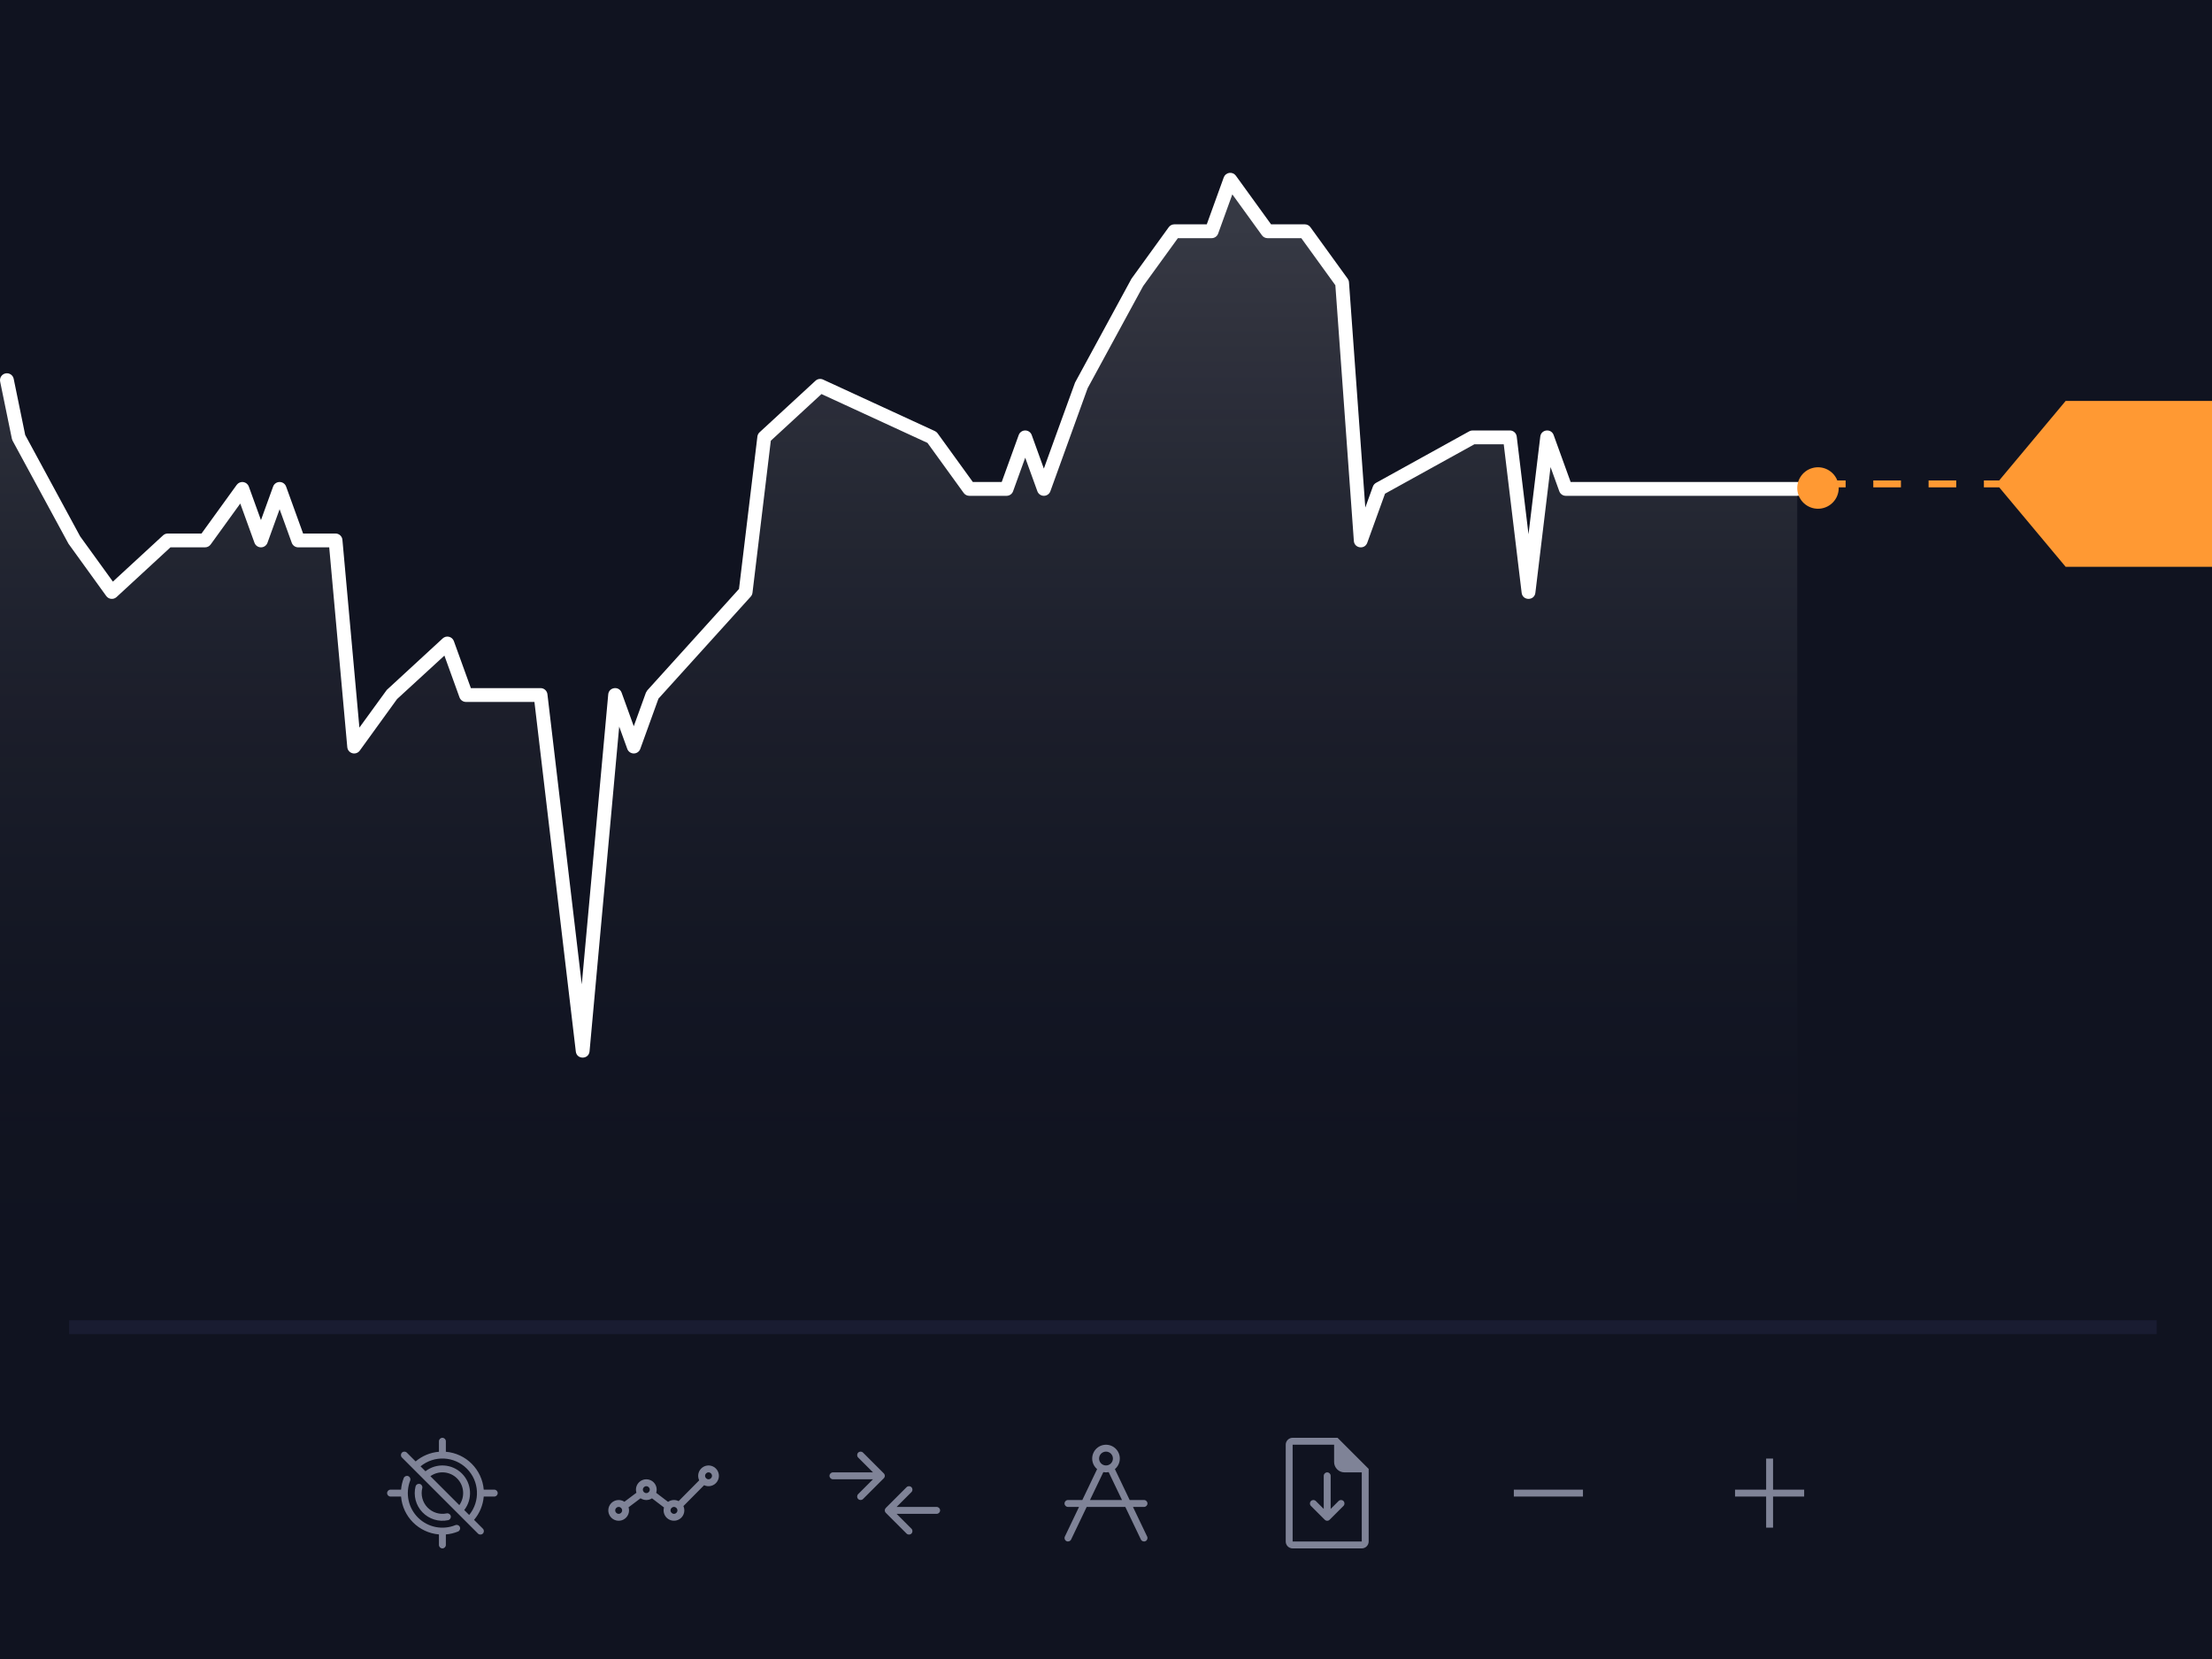
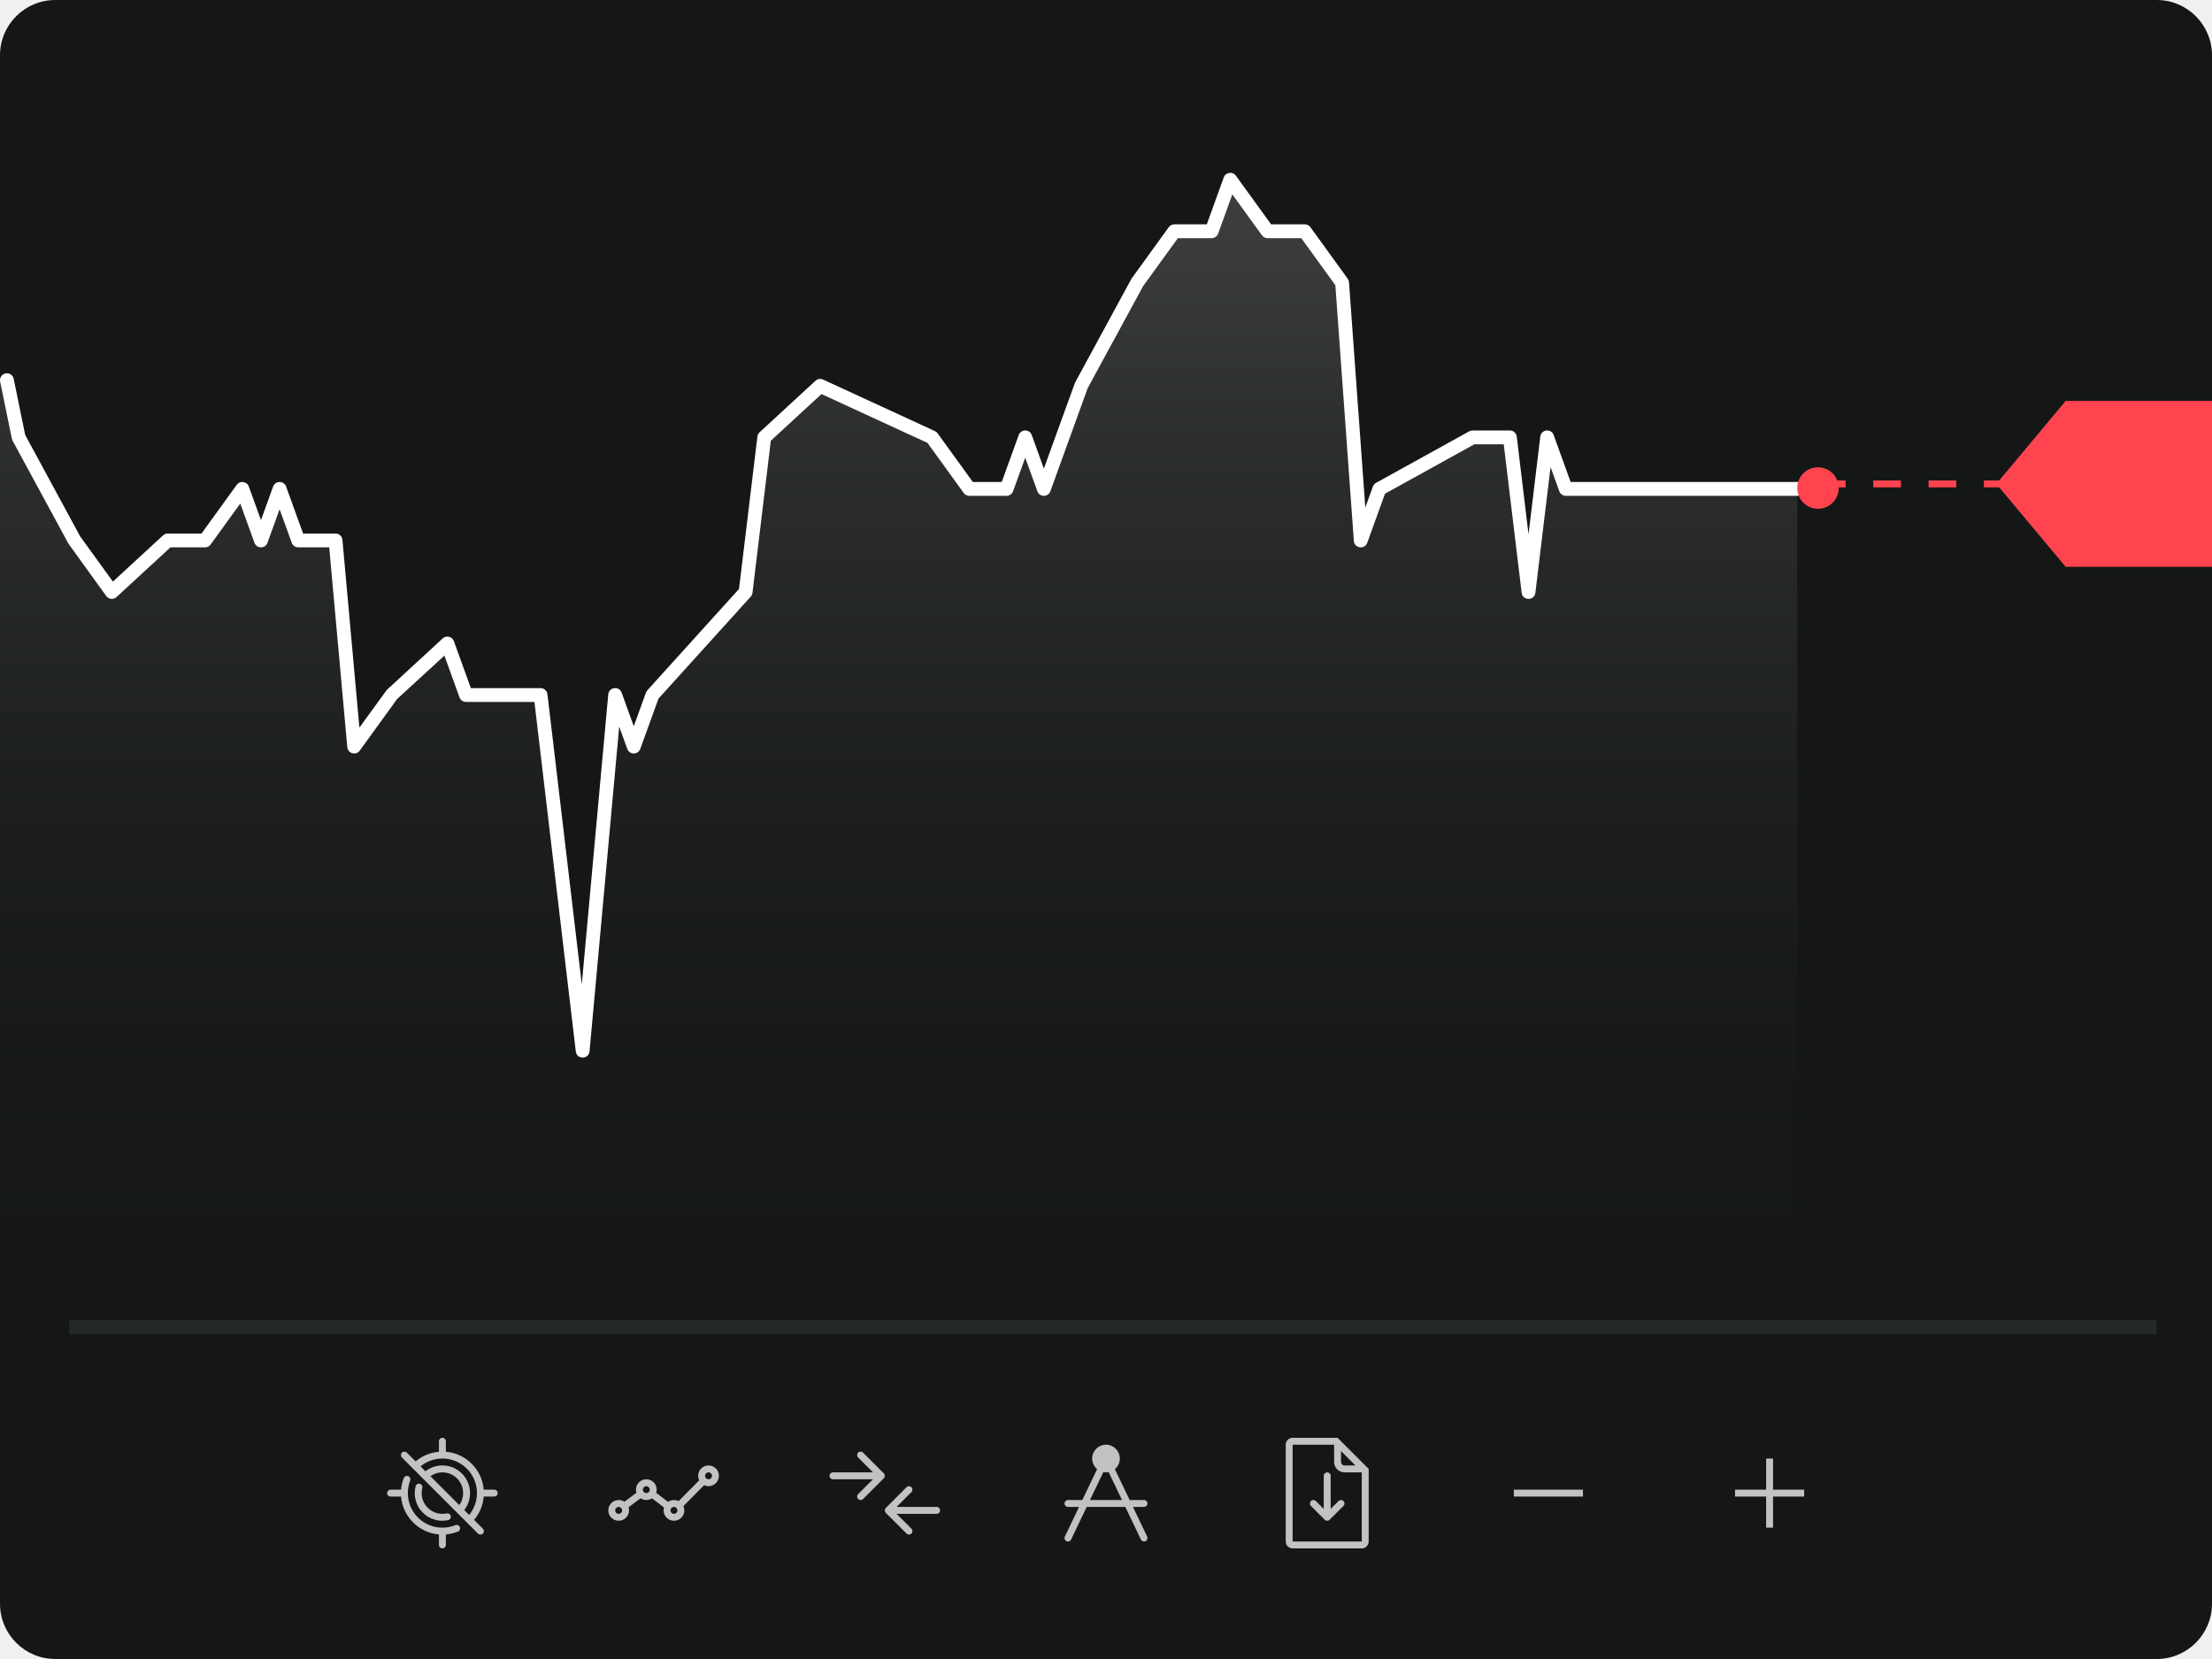
- <svg xmlns="http://www.w3.org/2000/svg" width="160" height="120">
+ <svg xmlns="http://www.w3.org/2000/svg" width="160px" height="120px" viewBox="0 0 160 120" version="1.1">
  <defs>
-     <linearGradient x1="50%" y1="97.164%" x2="50%" y2="3.828%" id="a">
+     <linearGradient x1="50%" y1="97.164%" x2="50%" y2="3.828%" id="linearGradient-1">
      <stop stop-color="#101320" stop-opacity="0" offset="0%" />
-       <stop stop-color="#FFF" stop-opacity=".16" offset="100%" />
+       <stop stop-color="#FFFFFF" stop-opacity="0.16" offset="100%" />
    </linearGradient>
  </defs>
-   <g fill="none" fill-rule="evenodd">
-     <path fill="#101320" fill-rule="nonzero" d="M0 0h160v120H0z" />
-     <path fill="url(#a)" d="M0 27.5l1.348 4.324 4.045 7.53 2.697 3.764 4.045-3.765h2.697l2.696-3.764 1.349 3.764 1.348-3.764 1.348 3.764h2.697l1.348 15.06 2.697-3.765 4.045-3.765 1.348 3.765h5.393l3.045 25.765 2.348-25.765 1.349 3.765 1.348-3.765 6.742-7.53 1.348-11.294 4.045-3.765 8.09 3.765 2.696 3.765h2.697l1.348-3.765 1.349 3.765 1.348-3.765 1.348-3.765 4.045-7.53 2.697-3.764h2.697L88.989 13l2.696 3.765h2.697l2.697 3.765 1.348 18.823 1.348-3.764 6.742-3.765h2.697l1.348 11.294 1.348-11.294 1.349 3.765H130V96H0z" />
-     <path d="M12.33 39.59l-3.9 3.597a.5.5 0 0 1-.744-.075L4.954 39.33.909 31.875l-.05-.138L.01 27.6a.5.5 0 1 1 .98-.2l.833 4.063 3.975 7.335 2.367 3.271 3.631-3.346a.5.5 0 0 1 .339-.132h2.441l2.547-3.52a.5.5 0 0 1 .875.123l.878 2.427.879-2.427a.5.5 0 0 1 .94 0l1.229 3.397h2.346a.5.5 0 0 1 .498.455l1.228 13.583 1.98-2.724 4.045-3.727a.5.5 0 0 1 .809.197l1.229 3.398H39.1a.5.5 0 0 1 .497.441l2.484 20.99 1.914-20.977c.049-.532.787-.627.969-.124l.878 2.427.878-2.427.1-.166 6.634-7.336 1.33-11.024a.5.5 0 0 1 .157-.308l4.045-3.728a.5.5 0 0 1 .548-.086l8.09 3.727a.5.5 0 0 1 .196.161l2.547 3.52h2.09l1.23-3.397a.5.5 0 0 1 .94 0l.878 2.428.878-2.428 1.379-3.795 4.08-7.51 2.696-3.727a.5.5 0 0 1 .405-.207h2.346l1.229-3.397a.5.5 0 0 1 .875-.123l2.547 3.52h2.441a.5.5 0 0 1 .405.207l2.697 3.727a.5.5 0 0 1 .093.257l1.18 16.293.548-1.517a.5.5 0 0 1 .228-.268l6.742-3.727a.5.5 0 0 1 .242-.063h2.696a.5.5 0 0 1 .497.44l.852 7.066.852-7.065c.063-.523.787-.606.966-.11l1.23 3.397H130a.5.5 0 0 1 0 1h-16.742a.5.5 0 0 1-.47-.33l-.633-1.751-1.097 9.095c-.07.587-.922.587-.993 0l-1.295-10.742h-2.124l-6.464 3.574-1.285 3.551c-.183.508-.93.404-.969-.134L96.59 20.632l-2.463-3.405h-2.442a.5.5 0 0 1-.405-.207l-2.142-2.961-1.027 2.838a.5.5 0 0 1-.47.33h-2.442l-2.512 3.466-4.015 7.386-2.696 7.455a.5.5 0 0 1-.94 0l-.879-2.428-.878 2.428a.5.5 0 0 1-.47.33h-2.697a.5.5 0 0 1-.405-.207l-2.62-3.621-7.668-3.533-3.664 3.376-1.326 10.999a.5.5 0 0 1-.126.276l-6.675 7.381-1.315 3.635a.5.5 0 0 1-.94 0l-.585-1.615-2.144 23.49c-.055.598-.924.61-.994.014l-2.993-25.286h-4.95a.5.5 0 0 1-.47-.33l-1.092-3.022-3.425 3.145-2.697 3.727a.5.5 0 0 1-.903-.248l-1.307-14.454h-2.24a.5.5 0 0 1-.47-.33l-.878-2.428-.878 2.428a.5.5 0 0 1-.94 0l-1.028-2.839-2.142 2.962a.5.5 0 0 1-.406.207h-2.5z" fill="#FFF" fill-rule="nonzero" />
-     <path d="M144.609 34.75l4.806-5.75H160v12h-10.585l-4.806-5.75H143.5v-.5h1.109zm-11.713 0h.604v.5h-.5v.05a1.5 1.5 0 1 1-.104-.55zm2.604.5v-.5h2v.5h-2zm4 0v-.5h2v.5h-2z" fill="#F93" fill-rule="nonzero" />
-     <path fill="#101320" d="M5 96h151v24H5z" />
-     <path fill="#191C31" fill-rule="nonzero" d="M5 96.5v-1h151v1z" />
-     <path d="M34.29 109.937l.637.636a.25.25 0 0 1-.354.354l-5.5-5.5a.25.25 0 0 1 .354-.354l.636.636a2.987 2.987 0 0 1 1.687-.699v-.76a.25.25 0 0 1 .5 0v.76a3 3 0 0 1 2.74 2.74h.76a.25.25 0 0 1 0 .5h-.76a2.987 2.987 0 0 1-.7 1.687zm-.354-.355a2.5 2.5 0 0 0-3.518-3.518l.356.356a2 2 0 0 1 2.806 2.806l.356.356zm-.713-.713a1.5 1.5 0 0 0-2.092-2.092l2.092 2.092zm-1.473 2.12a3 3 0 0 1-2.74-2.739h-.76a.25.25 0 0 1 0-.5h.76c.024-.288.089-.569.192-.835a.25.25 0 0 1 .467.18 2.5 2.5 0 0 0 3.27 3.222.25.25 0 0 1 .187.464 2.984 2.984 0 0 1-.876.209v.76a.25.25 0 0 1-.5 0v-.76zm-1.688-3.484a.25.25 0 0 1 .484.123 1.503 1.503 0 0 0 1.763 1.84.25.25 0 0 1 .102.49 2 2 0 0 1-2.35-2.453zm15.972.47a.75.75 0 1 1 1.43.005l.858.654a.747.747 0 0 1 .765-.054l1.488-1.503a.75.75 0 1 1 .355.352l-1.497 1.511a.75.75 0 1 1-1.404.1l-.868-.662a.746.746 0 0 1-.827-.004l-.868.652a.75.75 0 1 1-.3-.4l.868-.652zM51.25 107a.25.25 0 1 0 0-.5.25.25 0 0 0 0 .5zm-2.5 2.5a.25.25 0 1 0 0-.5.25.25 0 0 0 0 .5zm-2-1.5a.25.25 0 1 0 0-.5.25.25 0 0 0 0 .5zm-2 1.5a.25.25 0 1 0 0-.5.25.25 0 0 0 0 .5zm36.647-.5h-2.794l-1.127 2.358a.25.25 0 0 1-.451-.216L78.049 109h-.799a.25.25 0 0 1 0-.5h1.038l1.069-2.234a1 1 0 1 1 1.287 0l1.068 2.234h1.038a.25.25 0 0 1 0 .5h-.799l1.025 2.142a.25.25 0 0 1-.451.216L81.397 109zm-.24-.5l-.965-2.018a1.005 1.005 0 0 1-.384 0l-.966 2.018h2.316zM80 106a.5.5 0 1 0 0-1 .5.5 0 0 0 0 1zm-15.146 3h2.896a.25.25 0 0 1 0 .5h-2.896l1.073 1.073a.25.25 0 0 1-.354.354l-1.5-1.5a.25.25 0 0 1 0-.354l1.5-1.5a.25.25 0 1 1 .354.354L64.854 109zm-1.708-2H60.25a.25.25 0 0 1 0-.5h2.896l-1.073-1.073a.25.25 0 0 1 .354-.354l1.5 1.5a.25.25 0 0 1 0 .354l-1.5 1.5a.25.25 0 1 1-.354-.354L63.146 107zm65.104.75h2.25v.5h-2.25v2.25h-.5v-2.25h-2.25v-.5h2.25v-2.25h.5v2.25zm-18.75 0h5v.5h-5v-.5zM98.043 106h-.793a.25.25 0 0 1-.25-.25v-.793L98.043 106zm-1.543-1.5h-3v7h5v-5h-1.25a.75.75 0 0 1-.75-.75v-1.25zm-3-.5h3.25l2.25 2.25v5.25a.5.5 0 0 1-.5.5h-5a.5.5 0 0 1-.5-.5v-7a.5.5 0 0 1 .5-.5zm2.25 5.146v-2.396a.25.25 0 0 1 .5 0v2.396l.573-.573a.25.25 0 1 1 .354.354l-1 1a.25.25 0 0 1-.354 0l-1-1a.25.25 0 0 1 .354-.354l.573.573z" fill="#7F8397" fill-rule="nonzero" />
+   <g id="Symbols" stroke="none" stroke-width="1" fill="none" fill-rule="evenodd">
+     <g id="images/img-charts-charts-positions-bottom">
+       <g id="Group-" transform="translate(-0.000099, 0)">
+         <rect id="bg-all" fill="#151717" fill-rule="nonzero" x="9.89910332e-05" y="0" width="160" height="120" rx="4" />
+         <polygon id="chart-shade" fill="url(#linearGradient-1)" points="9.89910335e-05 27.5 1.348 31.824 5.393 39.353 8.09 43.118 12.135 39.353 14.832 39.353 17.528 35.589 18.877 39.353 20.225 35.589 21.573 39.353 24.27 39.353 25.618 54.413 28.315 50.648 32.36 46.883 33.708 50.648 39.101 50.648 42.146 76.413 44.494 50.648 45.843 54.413 47.191 50.648 53.933 43.118 55.281 31.824 59.326 28.059 67.416 31.824 70.112 35.589 72.809 35.589 74.157 31.824 75.506 35.589 76.854 31.824 78.202 28.059 82.247 20.53 84.944 16.765 87.641 16.765 88.989 13 91.685 16.765 94.382 16.765 97.079 20.53 98.427 39.353 99.775 35.589 106.517 31.824 109.214 31.824 110.562 43.118 111.91 31.824 113.259 35.589 127.303 35.589 130 35.589 130 96 9.89910335e-05 96" />
+         <path d="M12.33,39.591 L8.429,43.186 C8.209,43.389 7.86,43.354 7.685,43.111 L4.954,39.329 L0.909,31.875 L0.859,31.737 L0.01,27.6 C-0.045,27.33 0.129,27.066 0.4,27.01 C0.67,26.955 0.934,27.129 0.99,27.4 L1.823,31.463 L5.798,38.798 L8.165,42.069 L11.796,38.723 C11.888,38.638 12.009,38.591 12.135,38.591 L14.576,38.591 L17.123,35.071 C17.358,34.745 17.862,34.816 17.998,35.194 L18.877,37.621 L19.755,35.194 C19.914,34.754 20.536,34.754 20.695,35.194 L21.924,38.591 L24.27,38.591 C24.528,38.591 24.744,38.788 24.768,39.046 L25.996,52.629 L27.976,49.905 L32.021,46.178 C32.284,45.936 32.708,46.039 32.83,46.375 L34.059,49.773 L39.101,49.773 C39.355,49.773 39.568,49.962 39.598,50.214 L42.082,71.203 L43.997,50.227 C44.045,49.695 44.783,49.6 44.965,50.103 L45.843,52.53 L46.721,50.103 L46.82,49.937 L53.455,42.601 L54.785,31.577 C54.799,31.458 54.855,31.349 54.942,31.269 L58.987,27.541 C59.136,27.405 59.352,27.37 59.535,27.455 L67.625,31.182 C67.703,31.218 67.771,31.274 67.821,31.343 L70.368,34.864 L72.458,34.864 L73.687,31.466 C73.846,31.026 74.468,31.026 74.628,31.466 L75.506,33.894 L76.384,31.466 L77.763,27.671 L81.842,20.161 L84.539,16.434 C84.633,16.304 84.784,16.227 84.944,16.227 L87.29,16.227 L88.519,12.83 C88.655,12.452 89.159,12.382 89.394,12.707 L91.941,16.227 L94.382,16.227 C94.543,16.227 94.693,16.304 94.787,16.434 L97.484,20.161 C97.538,20.237 97.571,20.326 97.577,20.418 L98.756,36.711 L99.305,35.194 C99.346,35.08 99.427,34.985 99.533,34.926 L106.275,31.199 C106.349,31.158 106.432,31.136 106.517,31.136 L109.214,31.136 C109.467,31.136 109.68,31.325 109.71,31.577 L110.562,38.642 L111.414,31.577 C111.477,31.054 112.201,30.971 112.38,31.466 L113.609,34.864 L130,34.864 C130.276,34.864 130.5,35.087 130.5,35.364 C130.5,35.64 130.276,35.864 130,35.864 L113.259,35.864 C113.048,35.864 112.86,35.732 112.788,35.534 L112.155,33.783 L111.058,42.878 C110.988,43.465 110.136,43.465 110.065,42.878 L108.77,32.136 L106.646,32.136 L100.182,35.71 L98.897,39.261 C98.714,39.769 97.967,39.665 97.928,39.127 L96.59,20.632 L94.127,17.227 L91.685,17.227 C91.525,17.227 91.374,17.15 91.28,17.02 L89.138,14.059 L88.111,16.897 C88.039,17.095 87.851,17.227 87.641,17.227 L85.199,17.227 L82.687,20.693 L78.673,28.079 L75.976,35.534 C75.817,35.974 75.195,35.974 75.036,35.534 L74.157,33.106 L73.279,35.534 C73.208,35.732 73.02,35.864 72.809,35.864 L70.112,35.864 C69.952,35.864 69.801,35.787 69.707,35.657 L67.088,32.036 L59.42,28.503 L55.755,31.879 L54.429,42.878 C54.417,42.981 54.373,43.077 54.304,43.154 L47.628,50.535 L46.313,54.17 C46.154,54.61 45.532,54.61 45.373,54.17 L44.788,52.555 L42.644,76.045 C42.59,76.643 41.72,76.655 41.65,76.059 L38.657,50.773 L33.708,50.773 C33.497,50.773 33.309,50.641 33.238,50.443 L32.145,47.421 L28.72,50.566 L26.023,54.293 C25.752,54.668 25.162,54.505 25.12,54.045 L23.813,39.591 L21.573,39.591 C21.363,39.591 21.175,39.459 21.103,39.261 L20.225,36.833 L19.347,39.261 C19.188,39.701 18.565,39.701 18.406,39.261 L17.379,36.422 L15.237,39.384 C15.143,39.514 14.992,39.591 14.832,39.591 L12.33,39.591 Z" id="chart-border" fill="#FFFFFF" fill-rule="nonzero" />
+         <path d="M144.609,34.75 L149.415,29 L160,29 L160,41 L149.415,41 L144.609,35.25 L143.5,35.25 L143.5,34.75 L144.609,34.75 Z M132.896,34.75 L133.5,34.75 L133.5,35.25 L132.999,35.25 C133,35.267 133,35.283 133,35.3 C133,36.128 132.329,36.8 131.5,36.8 C130.672,36.8 130,36.128 130,35.3 C130,34.472 130.672,33.8 131.5,33.8 C132.134,33.8 132.677,34.194 132.896,34.75 Z M135.5,35.25 L135.5,34.75 L137.5,34.75 L137.5,35.25 L135.5,35.25 Z M139.5,35.25 L139.5,34.75 L141.5,34.75 L141.5,35.25 L139.5,35.25 Z" id="current-spot" fill="#FF444F" />
+         <rect id="bg" fill="#151717" fill-rule="nonzero" x="5" y="96" width="151" height="24" />
+         <polygon id="path" fill="#242828" fill-rule="nonzero" points="5 96.5 5 95.5 156 95.5 156 96.5" />
+         <path d="M34.291,109.937 L34.927,110.573 C35.025,110.671 35.025,110.829 34.927,110.927 C34.829,111.024 34.671,111.024 34.573,110.927 L29.073,105.427 C28.976,105.329 28.976,105.171 29.073,105.073 C29.171,104.976 29.329,104.976 29.427,105.073 L30.063,105.709 C30.537,105.308 31.123,105.062 31.75,105.01 L31.75,104.25 C31.75,104.112 31.862,104 32,104 C32.138,104 32.25,104.112 32.25,104.25 L32.25,105.01 C33.708,105.131 34.87,106.293 34.99,107.75 L35.75,107.75 C35.888,107.75 36,107.862 36,108 C36,108.138 35.888,108.25 35.75,108.25 L34.99,108.25 C34.938,108.877 34.692,109.463 34.291,109.937 Z M33.936,109.582 C34.298,109.14 34.5,108.586 34.5,108 C34.5,106.619 33.381,105.5 32,105.5 C31.414,105.5 30.86,105.702 30.418,106.064 L30.774,106.42 C31.121,106.15 31.549,106 32,106 C33.105,106 34,106.895 34,108 C34,108.451 33.85,108.879 33.58,109.226 L33.936,109.582 Z M33.223,108.869 C33.402,108.618 33.5,108.317 33.5,108 C33.5,107.172 32.829,106.5 32,106.5 C31.683,106.5 31.382,106.599 31.131,106.777 L33.223,108.869 Z M31.75,110.99 C30.293,110.869 29.131,109.707 29.01,108.25 L28.25,108.25 C28.112,108.25 28,108.138 28,108 C28,107.862 28.112,107.75 28.25,107.75 L29.01,107.75 C29.034,107.462 29.099,107.181 29.203,106.915 C29.252,106.786 29.397,106.722 29.526,106.772 C29.655,106.822 29.719,106.967 29.669,107.096 C29.558,107.381 29.5,107.686 29.5,108 C29.5,109.381 30.619,110.5 32,110.5 C32.326,110.5 32.643,110.438 32.938,110.318 C33.066,110.266 33.212,110.328 33.264,110.456 C33.316,110.584 33.254,110.73 33.126,110.781 C32.847,110.894 32.553,110.965 32.25,110.99 L32.25,111.75 C32.25,111.888 32.138,112 32,112 C31.862,112 31.75,111.888 31.75,111.75 L31.75,110.99 Z M30.062,107.505 C30.096,107.371 30.232,107.29 30.366,107.324 C30.5,107.358 30.581,107.495 30.546,107.628 C30.516,107.749 30.5,107.873 30.5,108 C30.5,108.828 31.172,109.5 32,109.5 C32.105,109.5 32.208,109.489 32.309,109.468 C32.444,109.44 32.577,109.527 32.605,109.662 C32.633,109.797 32.546,109.929 32.411,109.958 C32.277,109.986 32.139,110 32,110 C30.896,110 30,109.105 30,108 C30,107.831 30.021,107.666 30.062,107.505 Z M46.034,107.974 C46.012,107.904 46,107.828 46,107.75 C46,107.336 46.336,107 46.75,107 C47.164,107 47.5,107.336 47.5,107.75 C47.5,107.83 47.487,107.908 47.464,107.98 L48.322,108.634 C48.443,108.55 48.591,108.5 48.75,108.5 C48.871,108.5 48.986,108.529 49.087,108.58 L50.575,107.077 C50.527,106.978 50.5,106.867 50.5,106.75 C50.5,106.336 50.836,106 51.25,106 C51.664,106 52,106.336 52,106.75 C52,107.164 51.664,107.5 51.25,107.5 C51.136,107.5 51.027,107.474 50.93,107.429 L49.433,108.94 C49.476,109.035 49.5,109.14 49.5,109.25 C49.5,109.664 49.164,110 48.75,110 C48.336,110 48,109.664 48,109.25 C48,109.177 48.01,109.107 48.03,109.04 L47.161,108.378 C47.043,108.455 46.902,108.5 46.75,108.5 C46.596,108.5 46.453,108.454 46.334,108.374 L45.466,109.026 C45.488,109.096 45.5,109.172 45.5,109.25 C45.5,109.664 45.164,110 44.75,110 C44.336,110 44,109.664 44,109.25 C44,108.836 44.336,108.5 44.75,108.5 C44.904,108.5 45.047,108.546 45.166,108.626 L46.034,107.974 Z M51.25,107 C51.388,107 51.5,106.888 51.5,106.75 C51.5,106.612 51.388,106.5 51.25,106.5 C51.112,106.5 51,106.612 51,106.75 C51,106.888 51.112,107 51.25,107 Z M48.75,109.5 C48.888,109.5 49,109.388 49,109.25 C49,109.112 48.888,109 48.75,109 C48.612,109 48.5,109.112 48.5,109.25 C48.5,109.388 48.612,109.5 48.75,109.5 Z M46.75,108 C46.888,108 47,107.888 47,107.75 C47,107.612 46.888,107.5 46.75,107.5 C46.612,107.5 46.5,107.612 46.5,107.75 C46.5,107.888 46.612,108 46.75,108 Z M44.75,109.5 C44.888,109.5 45,109.388 45,109.25 C45,109.112 44.888,109 44.75,109 C44.612,109 44.5,109.112 44.5,109.25 C44.5,109.388 44.612,109.5 44.75,109.5 Z M81.397,109 L78.603,109 L77.476,111.358 C77.416,111.482 77.267,111.535 77.142,111.476 C77.018,111.416 76.965,111.267 77.025,111.142 L78.049,109 L77.25,109 C77.112,109 77,108.888 77,108.75 C77,108.612 77.112,108.5 77.25,108.5 L78.288,108.5 L79.357,106.266 C79.139,106.082 79,105.807 79,105.5 C79,104.948 79.448,104.5 80,104.5 C80.552,104.5 81,104.948 81,105.5 C81,105.807 80.862,106.082 80.643,106.266 L81.712,108.5 L82.75,108.5 C82.888,108.5 83,108.612 83,108.75 C83,108.888 82.888,109 82.75,109 L81.951,109 L82.976,111.142 C83.035,111.267 82.983,111.416 82.858,111.476 C82.733,111.535 82.584,111.482 82.525,111.358 L81.397,109 Z M81.158,108.5 L80.192,106.482 C80.13,106.494 80.066,106.5 80,106.5 C79.934,106.5 79.87,106.494 79.808,106.482 L78.842,108.5 L81.158,108.5 Z M64.854,109 L67.75,109 C67.888,109 68,109.112 68,109.25 C68,109.388 67.888,109.5 67.75,109.5 L64.854,109.5 L65.927,110.573 C66.025,110.671 66.025,110.829 65.927,110.927 C65.829,111.024 65.671,111.024 65.573,110.927 L64.073,109.427 C63.976,109.329 63.976,109.171 64.073,109.073 L65.573,107.573 C65.671,107.476 65.829,107.476 65.927,107.573 C66.025,107.671 66.025,107.829 65.927,107.927 L64.854,109 Z M63.147,107 L60.25,107 C60.112,107 60,106.888 60,106.75 C60,106.612 60.112,106.5 60.25,106.5 L63.147,106.5 L62.073,105.427 C61.976,105.329 61.976,105.171 62.073,105.073 C62.171,104.976 62.329,104.976 62.427,105.073 L63.927,106.573 C64.025,106.671 64.025,106.829 63.927,106.927 L62.427,108.427 C62.329,108.524 62.171,108.524 62.073,108.427 C61.976,108.329 61.976,108.171 62.073,108.073 L63.147,107 Z M128.25,107.75 L130.5,107.75 L130.5,108.25 L128.25,108.25 L128.25,110.5 L127.75,110.5 L127.75,108.25 L125.5,108.25 L125.5,107.75 L127.75,107.75 L127.75,105.5 L128.25,105.5 L128.25,107.75 Z M109.5,107.75 L114.5,107.75 L114.5,108.25 L109.5,108.25 L109.5,107.75 Z M98.043,106 L97,104.957 L97,105.75 C97,105.888 97.112,106 97.25,106 L98.043,106 Z M96.5,104.5 L93.5,104.5 L93.5,111.5 L98.5,111.5 L98.5,106.5 L97.25,106.5 C96.836,106.5 96.5,106.164 96.5,105.75 L96.5,104.5 Z M93.5,104 L96.75,104 L99,106.25 L99,111.5 C99,111.776 98.776,112 98.5,112 L93.5,112 C93.224,112 93,111.776 93,111.5 L93,104.5 C93,104.224 93.224,104 93.5,104 Z M95.75,109.146 L95.75,106.75 C95.75,106.612 95.862,106.5 96,106.5 C96.138,106.5 96.25,106.612 96.25,106.75 L96.25,109.146 L96.823,108.573 C96.921,108.476 97.079,108.476 97.177,108.573 C97.275,108.671 97.275,108.829 97.177,108.927 L96.177,109.927 C96.079,110.024 95.921,110.024 95.823,109.927 L94.823,108.927 C94.726,108.829 94.726,108.671 94.823,108.573 C94.921,108.476 95.079,108.476 95.177,108.573 L95.75,109.146 Z" id="icons" fill="#C2C2C2" fill-rule="nonzero" />
+       </g>
+     </g>
  </g>
</svg>
